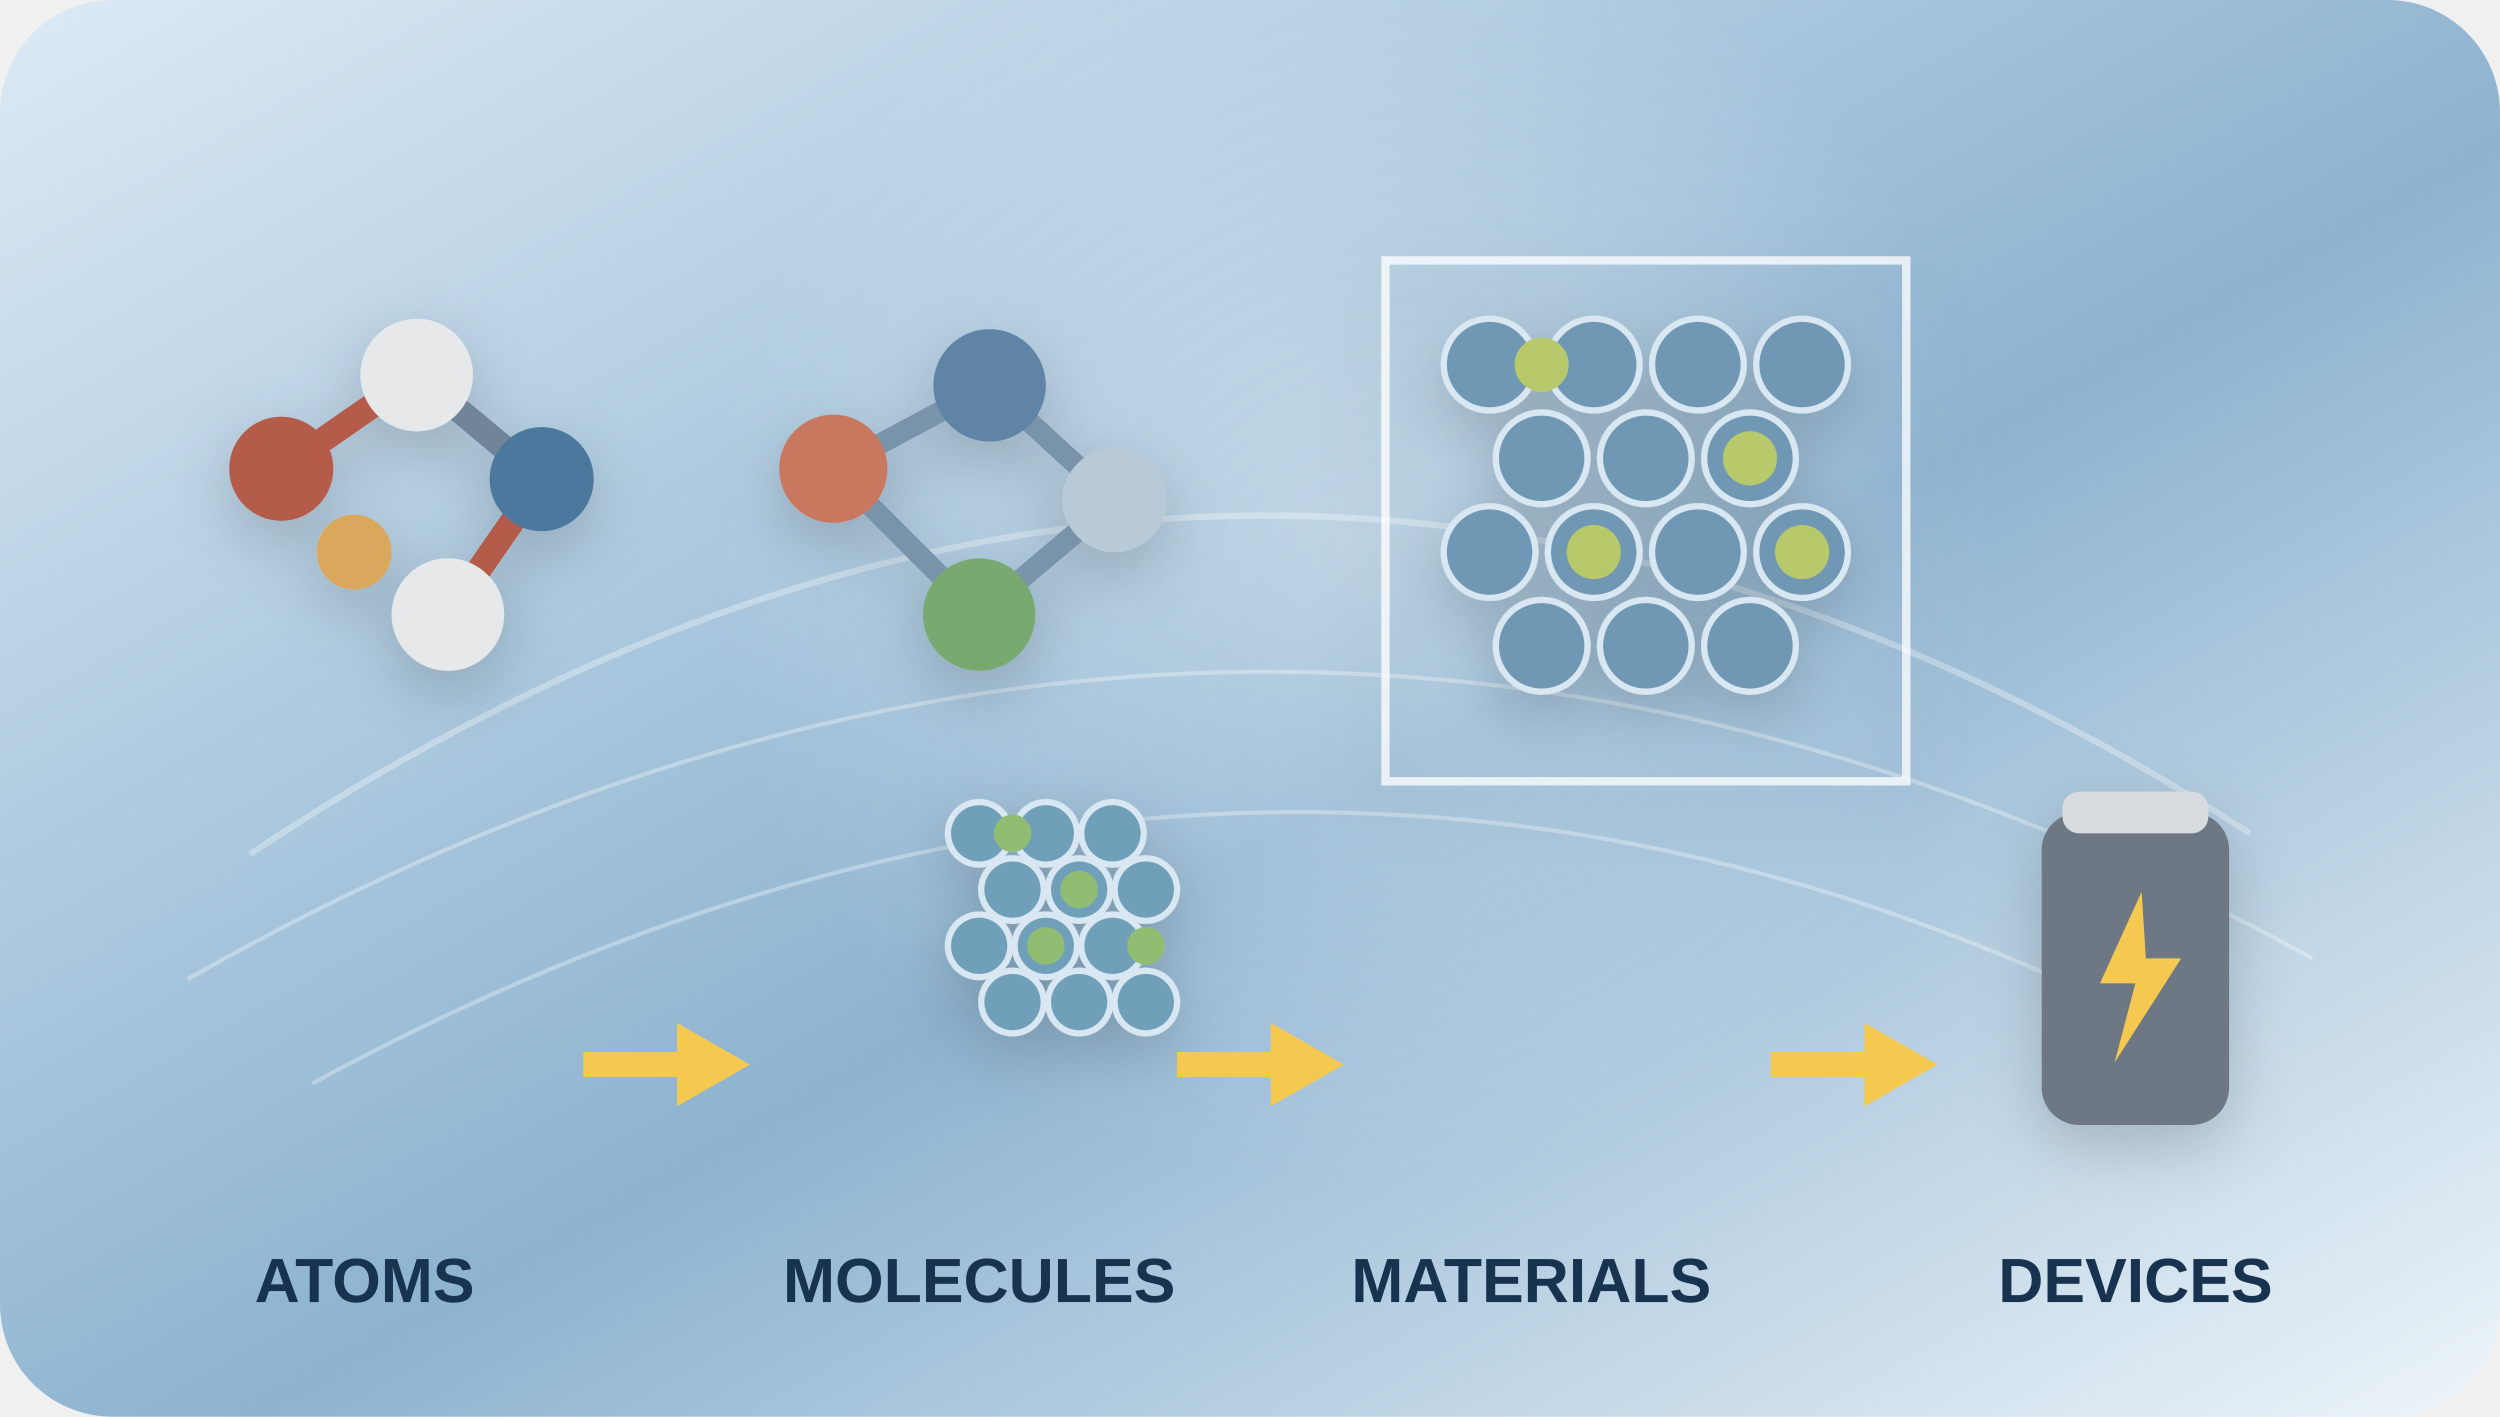
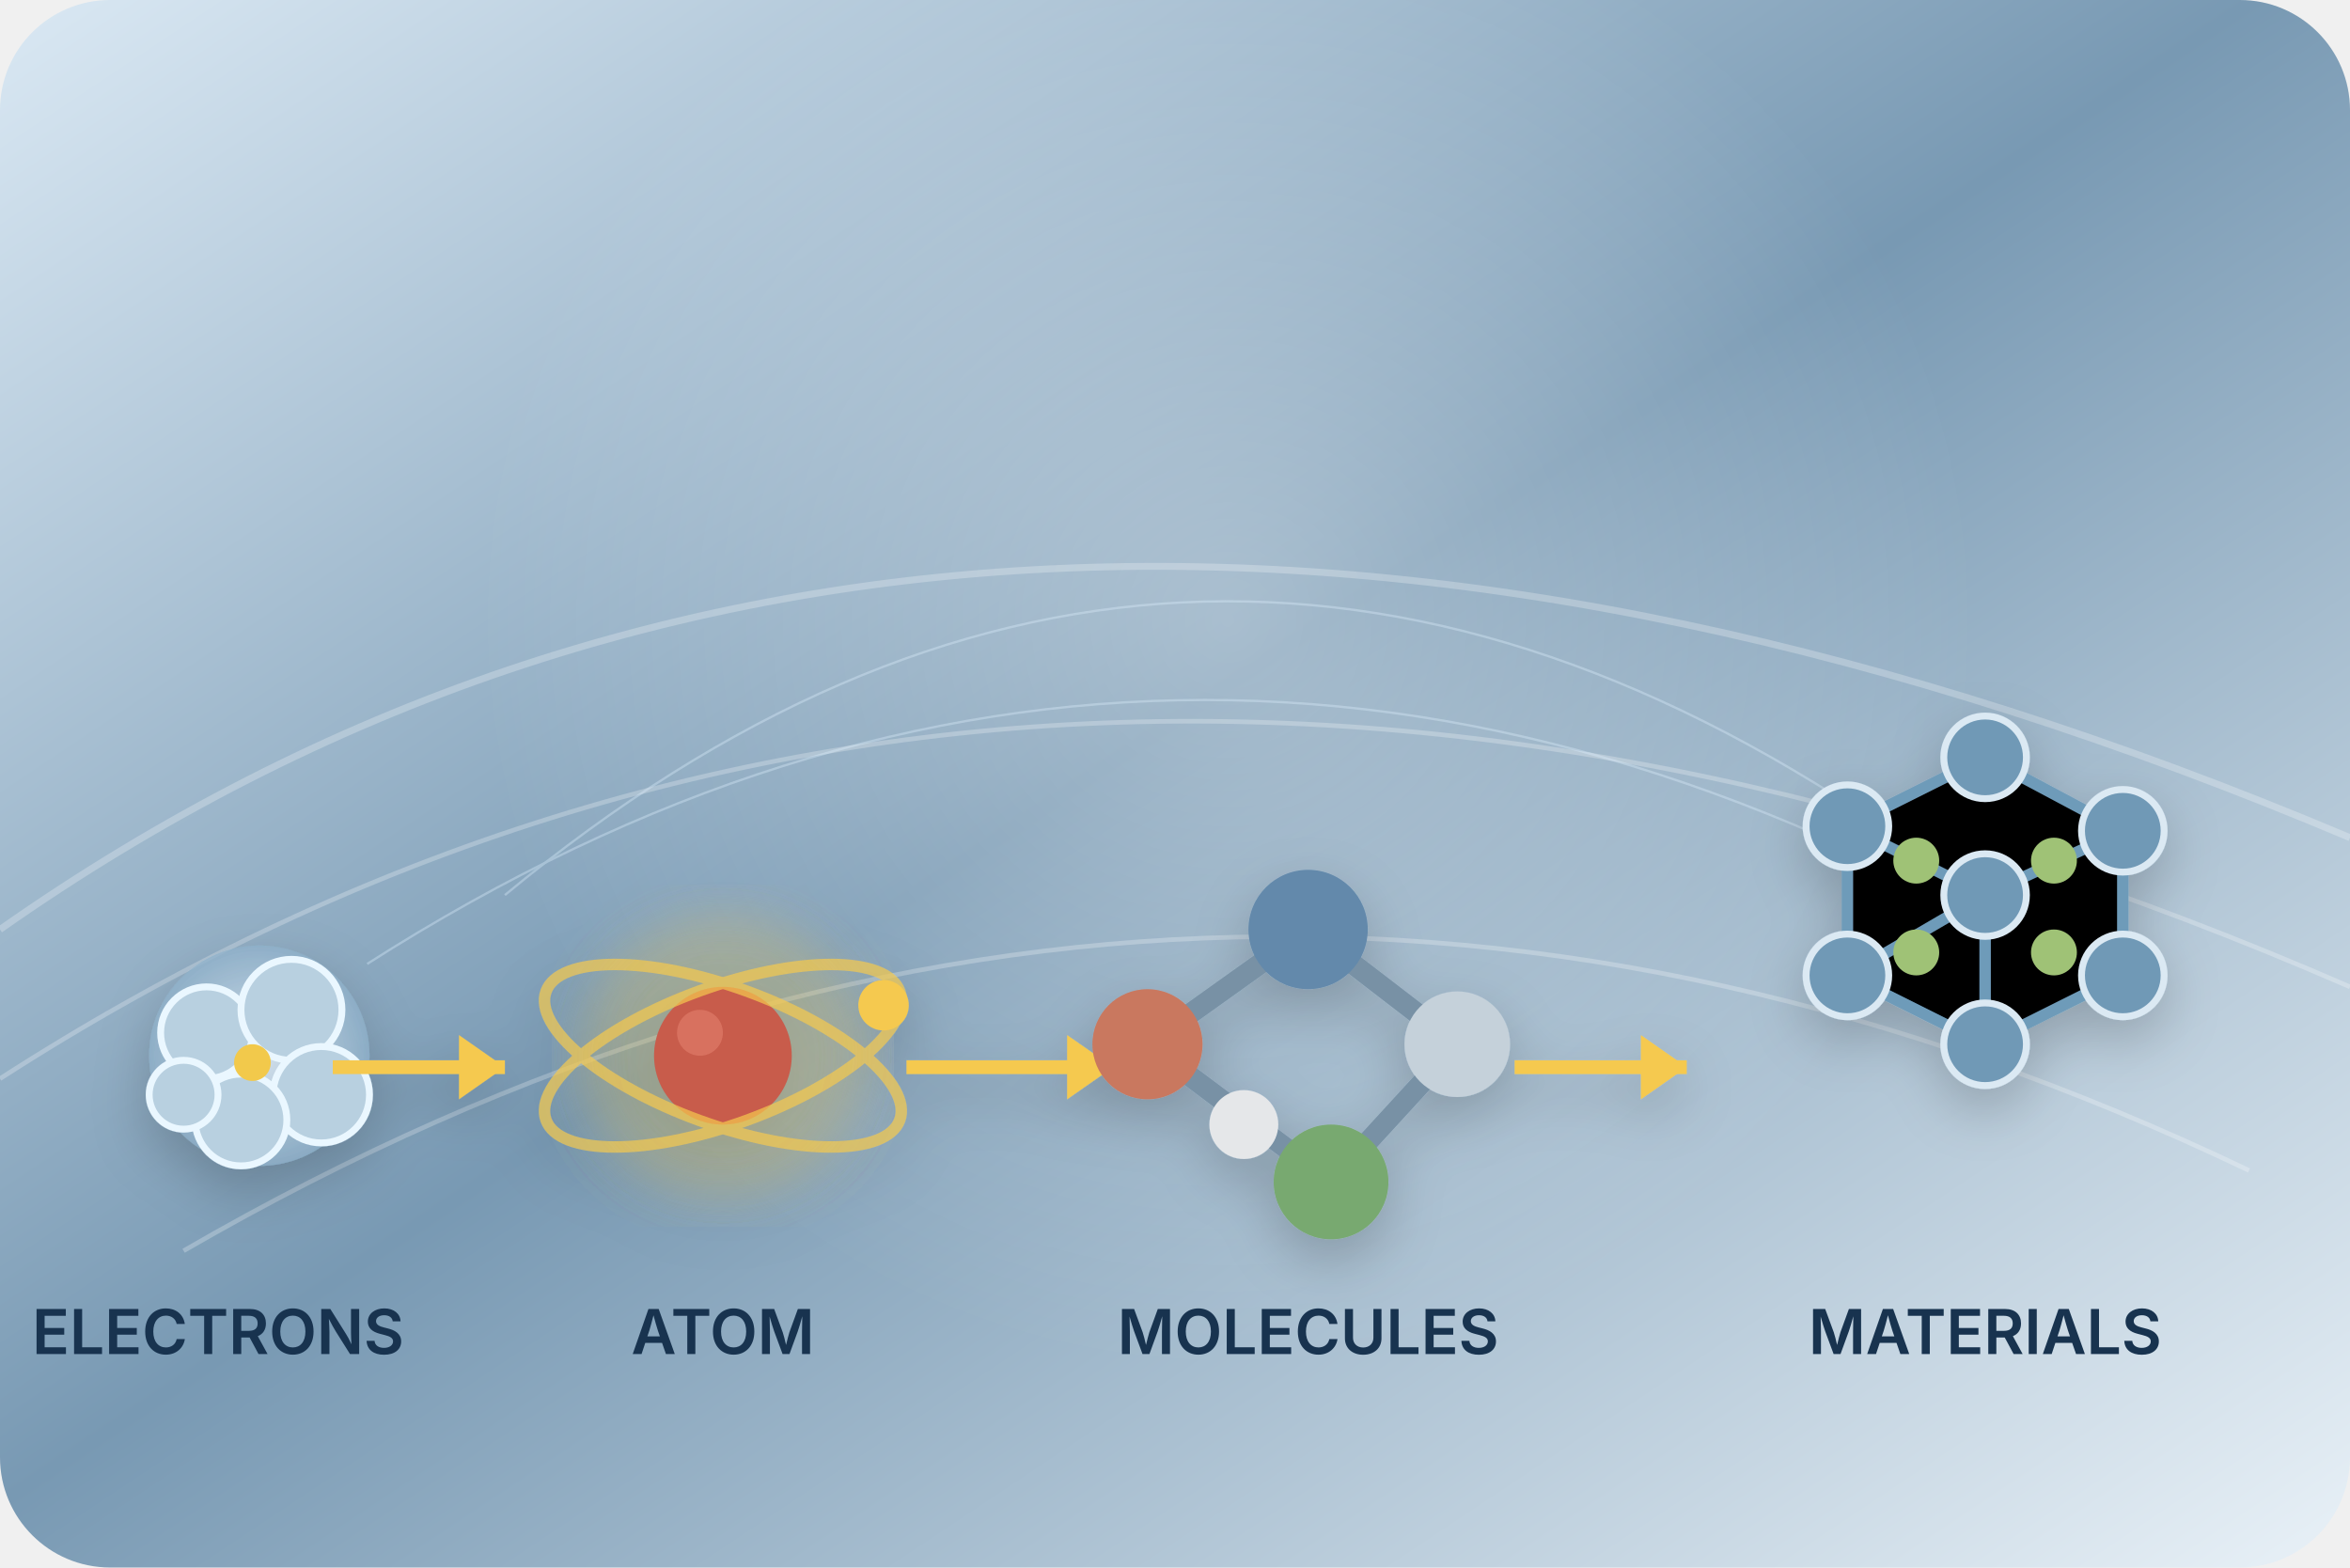
- <svg xmlns="http://www.w3.org/2000/svg" viewBox="0 0 1200 680" role="img" aria-labelledby="title desc">
+ <svg xmlns="http://www.w3.org/2000/svg" viewBox="0 0 1024 683" role="img" aria-labelledby="t d">
  <defs>
-     <linearGradient id="bg" x1="0" x2="1" y1="0" y2="1">
-       <stop stop-color="#dceaf5" />
-       <stop offset=".55" stop-color="#8db3d0" />
-       <stop offset="1" stop-color="#eef5fa" />
+     <linearGradient id="bg" x1="0" y1="0" x2="1" y2="1">
+       <stop stop-color="#dbe9f4" />
+       <stop offset=".48" stop-color="#7899b3" />
+       <stop offset="1" stop-color="#eaf2f8" />
    </linearGradient>
-     <radialGradient id="glow">
-       <stop stop-color="#fff" stop-opacity=".95" />
+     <radialGradient id="g">
+       <stop stop-color="#fff" stop-opacity=".9" />
      <stop offset="1" stop-color="#fff" stop-opacity="0" />
    </radialGradient>
-     <filter id="shadow">
-       <feDropShadow dx="0" dy="10" stdDeviation="15" flood-opacity=".18" />
+     <radialGradient id="eg">
+       <stop stop-color="#eef7ff" />
+       <stop offset="1" stop-color="#8fb1ca" />
+     </radialGradient>
+     <filter id="s">
+       <feDropShadow dx="0" dy="9" stdDeviation="12" flood-opacity=".2" />
+     </filter>
+     <filter id="glow">
+       <feGaussianBlur stdDeviation="10" />
    </filter>
  </defs>
-   <rect width="1200" height="680" rx="54" fill="url(#bg)" />
-   <circle cx="650" cy="260" r="310" fill="url(#glow)" opacity=".38" />
-   <g stroke="#fff" stroke-opacity=".32" fill="none">
-     <path d="M120 410 Q600 90 1080 400" stroke-width="3" />
-     <path d="M90 470 Q600 180 1110 460" stroke-width="2" />
-     <path d="M150 520 Q610 270 1050 500" stroke-width="2" />
+   <rect width="1024" height="683" rx="48" fill="url(#bg)" />
+   <circle cx="535" cy="270" r="330" fill="url(#g)" opacity=".38" />
+   <g fill="none" stroke="#fff" stroke-opacity=".25">
+     <path d="M0 405 Q420 110 1024 365" stroke-width="3" />
+     <path d="M0 470 Q450 180 1024 430" stroke-width="2" />
+     <path d="M80 545 Q520 290 980 510" stroke-width="2" />
  </g>
-   <g filter="url(#shadow)">
-     <g transform="translate(135 180)">
-       <line x1="0" y1="45" x2="65" y2="0" stroke="#b45c48" stroke-width="12" />
-       <line x1="65" y1="0" x2="125" y2="50" stroke="#70849a" stroke-width="12" />
-       <line x1="125" y1="50" x2="80" y2="115" stroke="#b45c48" stroke-width="12" />
-       <circle cx="0" cy="45" r="25" fill="#b45c48" />
-       <circle cx="65" cy="0" r="27" fill="#e6e8ea" />
-       <circle cx="125" cy="50" r="25" fill="#4e789e" />
-       <circle cx="80" cy="115" r="27" fill="#e6e8ea" />
-       <circle cx="35" cy="85" r="18" fill="#d9a85c" />
+   <g opacity=".35" stroke="#dff2ff" fill="none">
+     <path d="M220 390 Q510 150 820 360" />
+     <path d="M160 420 Q520 190 900 420" />
+   </g>
+   <g filter="url(#s)">
+     <g transform="translate(55 405)">
+       <circle cx="58" cy="55" r="48" fill="url(#eg)" opacity=".75" />
+       <g fill="#b8d0e0" stroke="#eaf7ff" stroke-width="3">
+         <circle cx="35" cy="45" r="20" />
+         <circle cx="72" cy="35" r="22" />
+         <circle cx="85" cy="72" r="21" />
+         <circle cx="50" cy="83" r="20" />
+         <circle cx="25" cy="72" r="15" />
+       </g>
+       <circle cx="55" cy="58" r="8" fill="#f2c94c" />
    </g>
-     <g transform="translate(400 185)">
-       <g stroke="#7893aa" stroke-width="10">
-         <line x1="0" y1="40" x2="75" y2="0" />
-         <line x1="75" y1="0" x2="135" y2="55" />
-         <line x1="135" y1="55" x2="70" y2="110" />
-         <line x1="70" y1="110" x2="0" y2="40" />
+     <path d="M145 465 H220" stroke="#f5c94f" stroke-width="6" />
+     <path d="M220 465 l-20 -14 v28z" fill="#f5c94f" />
+     <g transform="translate(260 405)">
+       <circle cx="55" cy="55" r="62" fill="#f5c94f" opacity=".24" filter="url(#glow)" />
+       <circle cx="55" cy="55" r="30" fill="#c85b4b" />
+       <circle cx="45" cy="45" r="10" fill="#e5846f" opacity=".55" />
+       <g fill="none" stroke="#f5c94f" stroke-width="5" opacity=".7">
+         <ellipse cx="55" cy="55" rx="82" ry="30" transform="rotate(20 55 55)" />
+         <ellipse cx="55" cy="55" rx="82" ry="30" transform="rotate(-20 55 55)" />
      </g>
-       <circle cx="0" cy="40" r="26" fill="#c8785e" />
-       <circle cx="75" cy="0" r="27" fill="#5e84a5" />
-       <circle cx="135" cy="55" r="25" fill="#b8c9d7" />
-       <circle cx="70" cy="110" r="27" fill="#78a96f" />
+       <circle cx="125" cy="33" r="11" fill="#f5c94f" />
    </g>
-     <g transform="translate(665 125)">
-       <rect x="0" y="0" width="250" height="250" fill="none" stroke="#fff" stroke-width="4" opacity=".75" />
-       <g fill="#7098b5" stroke="#d8e7f1" stroke-width="3">
-         <circle cx="50" cy="50" r="22" />
-         <circle cx="100" cy="50" r="22" />
-         <circle cx="150" cy="50" r="22" />
-         <circle cx="200" cy="50" r="22" />
-         <circle cx="75" cy="95" r="22" />
-         <circle cx="125" cy="95" r="22" />
-         <circle cx="175" cy="95" r="22" />
-         <circle cx="50" cy="140" r="22" />
-         <circle cx="100" cy="140" r="22" />
-         <circle cx="150" cy="140" r="22" />
-         <circle cx="200" cy="140" r="22" />
-         <circle cx="75" cy="185" r="22" />
-         <circle cx="125" cy="185" r="22" />
-         <circle cx="175" cy="185" r="22" />
+     <path d="M395 465 H485" stroke="#f5c94f" stroke-width="6" />
+     <path d="M485 465 l-20 -14 v28z" fill="#f5c94f" />
+     <g transform="translate(500 385)">
+       <g stroke="#7891a5" stroke-width="9">
+         <line x1="0" y1="70" x2="70" y2="20" />
+         <line x1="70" y1="20" x2="135" y2="70" />
+         <line x1="135" y1="70" x2="80" y2="130" />
+         <line x1="80" y1="130" x2="0" y2="70" />
      </g>
-       <g fill="#b7c96b">
-         <circle cx="75" cy="50" r="13" />
-         <circle cx="175" cy="95" r="13" />
-         <circle cx="100" cy="140" r="13" />
-         <circle cx="200" cy="140" r="13" />
+       <circle cx="0" cy="70" r="24" fill="#c9785e" />
+       <circle cx="70" cy="20" r="26" fill="#6389ab" />
+       <circle cx="135" cy="70" r="23" fill="#c5d1da" />
+       <circle cx="80" cy="130" r="25" fill="#78a96f" />
+       <circle cx="42" cy="105" r="15" fill="#e5e7e9" />
+     </g>
+     <path d="M660 465 H735" stroke="#f5c94f" stroke-width="6" />
+     <path d="M735 465 l-20 -14 v28z" fill="#f5c94f" />
+     <g transform="translate(760 320)">
+       <g stroke="#6e9bb9" stroke-width="5">
+         <path d="M45 40 L105 10 L165 42 L165 105 L105 135 L45 105z" />
+         <path d="M45 40 L105 70 L165 42 M105 70 L105 135 M45 105 L105 70" />
+       </g>
+       <g fill="#7099b6" stroke="#dbe9f3" stroke-width="3">
+         <circle cx="45" cy="40" r="18" />
+         <circle cx="105" cy="10" r="18" />
+         <circle cx="165" cy="42" r="18" />
+         <circle cx="165" cy="105" r="18" />
+         <circle cx="105" cy="135" r="18" />
+         <circle cx="45" cy="105" r="18" />
+         <circle cx="105" cy="70" r="18" />
+       </g>
+       <g fill="#9fc276">
+         <circle cx="75" cy="55" r="10" />
+         <circle cx="135" cy="55" r="10" />
+         <circle cx="75" cy="95" r="10" />
+         <circle cx="135" cy="95" r="10" />
      </g>
    </g>
-     <g transform="translate(470 400)">
-       <g fill="#6f9fba" stroke="#d8e7f1" stroke-width="3">
-         <circle cx="0" cy="0" r="15" />
-         <circle cx="32" cy="0" r="15" />
-         <circle cx="64" cy="0" r="15" />
-         <circle cx="16" cy="27" r="15" />
-         <circle cx="48" cy="27" r="15" />
-         <circle cx="80" cy="27" r="15" />
-         <circle cx="0" cy="54" r="15" />
-         <circle cx="32" cy="54" r="15" />
-         <circle cx="64" cy="54" r="15" />
-         <circle cx="16" cy="81" r="15" />
-         <circle cx="48" cy="81" r="15" />
-         <circle cx="80" cy="81" r="15" />
-       </g>
-       <g fill="#91bd72">
-         <circle cx="16" cy="0" r="9" />
-         <circle cx="48" cy="27" r="9" />
-         <circle cx="32" cy="54" r="9" />
-         <circle cx="80" cy="54" r="9" />
-       </g>
-     </g>
-     <g transform="translate(980 390)">
-       <rect x="0" y="0" width="90" height="150" rx="18" fill="#6e7885" />
-       <rect x="10" y="-10" width="70" height="20" rx="8" fill="#d8dce0" />
-       <path d="M48 38 L28 82 L45 82 L35 120 L67 70 L50 70 Z" fill="#f5c94f" />
-     </g>
  </g>
-   <g fill="#18334f" font-family="Arial,sans-serif" font-size="30" font-weight="600" text-anchor="middle">
-     <text x="175" y="625">ATOMS</text>
-     <text x="470" y="625">MOLECULES</text>
-     <text x="735" y="625">MATERIALS</text>
-     <text x="1025" y="625">DEVICES</text>
-   </g>
-   <g fill="#f5c94f">
-     <path d="M280 505 h45 v-14 l35 20 l-35 20 v-14 h-45z" />
-     <path d="M565 505 h45 v-14 l35 20 l-35 20 v-14 h-45z" />
-     <path d="M850 505 h45 v-14 l35 20 l-35 20 v-14 h-45z" />
+   <g font-family="Inter,Arial,sans-serif" font-size="27" font-weight="600" text-anchor="middle" fill="#18334f">
+     <text x="95" y="590">ELECTRONS</text>
+     <text x="315" y="590">ATOM</text>
+     <text x="570" y="590">MOLECULES</text>
+     <text x="865" y="590">MATERIALS</text>
  </g>
</svg>
